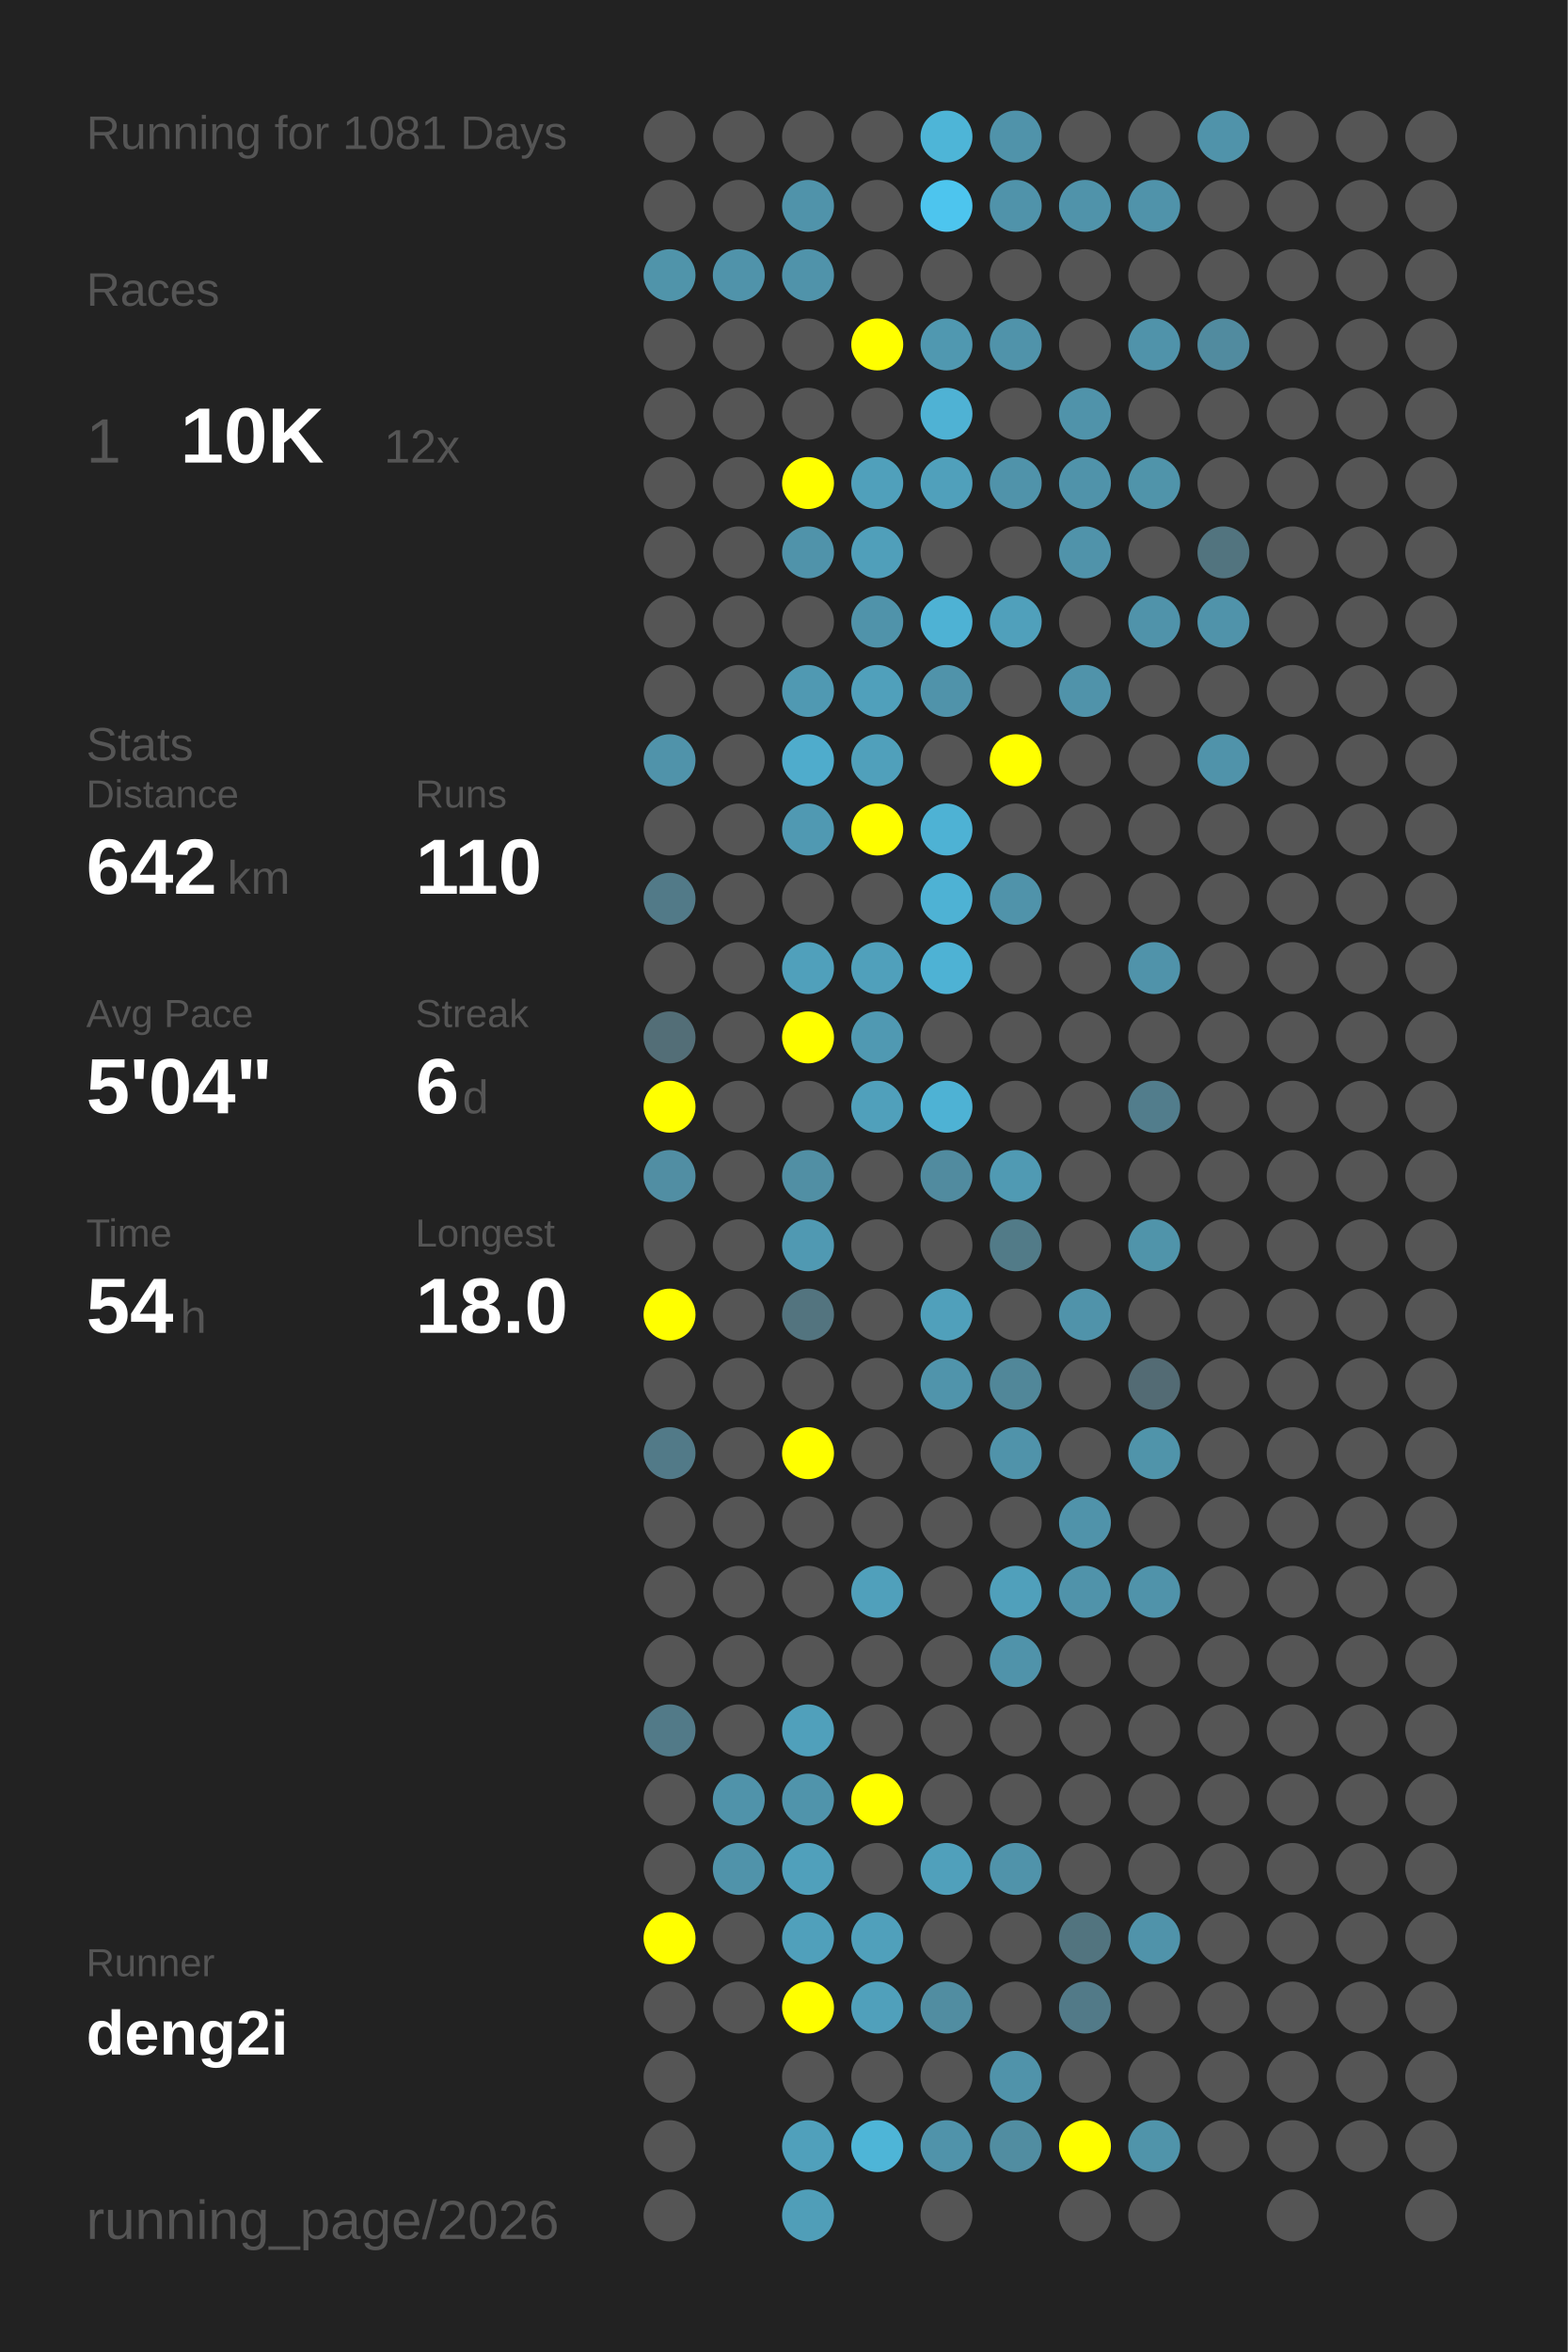
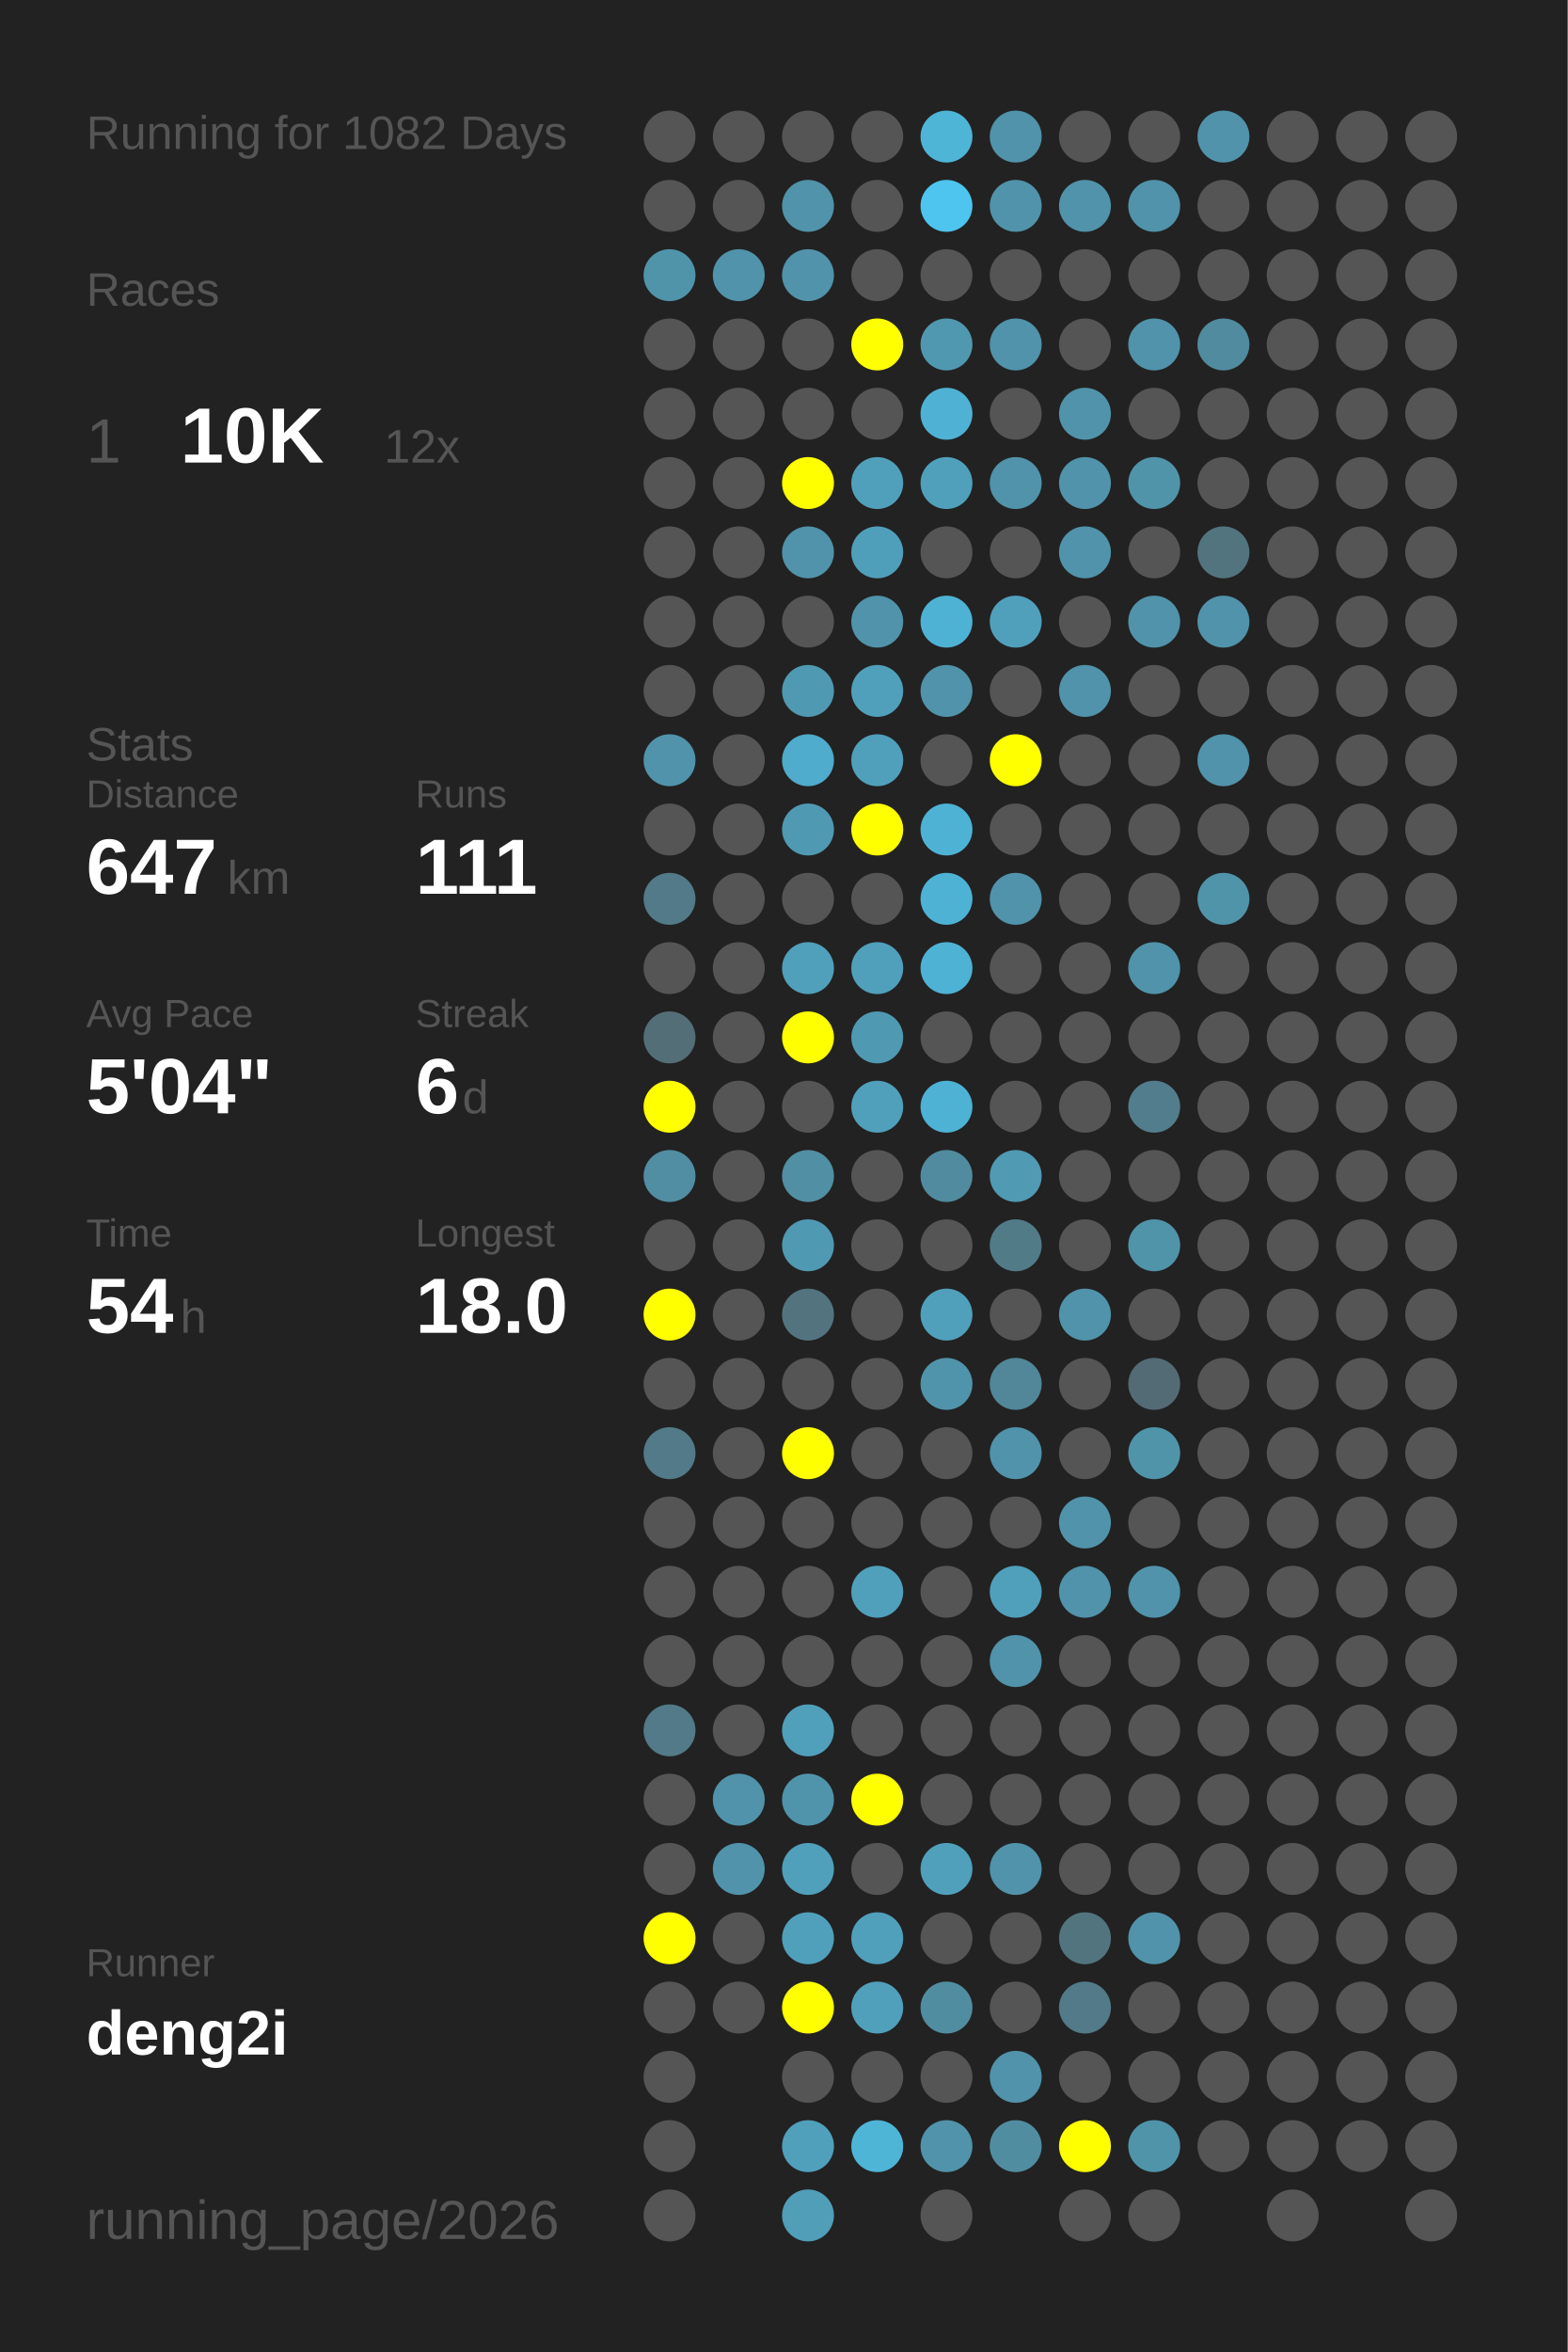
<svg xmlns="http://www.w3.org/2000/svg" baseProfile="full" height="300mm" version="1.1" viewBox="0,0,200,300" width="200mm">
  <defs />
  <rect fill="#222222" height="300" width="200" x="0" y="0" />
-   <text fill="#555555" style="font-size:6px; font-family:Arial;" x="11" y="19">Running for 1081 Days</text>
+   <text fill="#555555" style="font-size:6px; font-family:Arial;" x="11" y="19">Running for 1082 Days</text>
  <text fill="#555555" style="font-size:6px; font-family:Arial;" x="11" y="39">Races</text>
  <text fill="#555555" style="font-size:8px; font-family:Arial;" x="11" y="59">1</text>
  <text fill="#FFFFFF" style="font-size:10px; font-family:Arial; font-weight:bold;" x="23" y="59">10K</text>
  <text fill="#555555" style="font-size:6px; font-family:Arial;" x="49" y="59">12x</text>
  <text fill="#555555" style="font-size:6px; font-family:Arial;" x="11" y="97">Stats</text>
  <text fill="#555555" style="font-size:5px; font-family:Arial;" x="11" y="103">Distance</text>
-   <text fill="#FFFFFF" style="font-size:10px; font-family:Arial; font-weight:bold;" x="11" y="114">642</text>
+   <text fill="#FFFFFF" style="font-size:10px; font-family:Arial; font-weight:bold;" x="11" y="114">647</text>
  <text fill="#555555" style="font-size:6px; font-family:Arial;" x="29" y="114">km</text>
  <text fill="#555555" style="font-size:5px; font-family:Arial;" x="53" y="103">Runs</text>
-   <text fill="#FFFFFF" style="font-size:10px; font-family:Arial; font-weight:bold;" x="53" y="114">110</text>
+   <text fill="#FFFFFF" style="font-size:10px; font-family:Arial; font-weight:bold;" x="53" y="114">111</text>
  <text fill="#555555" style="font-size:5px; font-family:Arial;" x="11" y="131">Avg Pace</text>
  <text fill="#FFFFFF" style="font-size:10px; font-family:Arial; font-weight:bold;" x="11" y="142">5'04"</text>
  <text fill="#555555" style="font-size:5px; font-family:Arial;" x="53" y="131">Streak</text>
  <text fill="#FFFFFF" style="font-size:10px; font-family:Arial; font-weight:bold;" x="53" y="142">6</text>
  <text fill="#555555" style="font-size:6px; font-family:Arial;" x="59" y="142">d</text>
  <text fill="#555555" style="font-size:5px; font-family:Arial;" x="11" y="159">Time</text>
  <text fill="#FFFFFF" style="font-size:10px; font-family:Arial; font-weight:bold;" x="11" y="170">54</text>
  <text fill="#555555" style="font-size:6px; font-family:Arial;" x="23" y="170">h</text>
  <text fill="#555555" style="font-size:5px; font-family:Arial;" x="53" y="159">Longest</text>
  <text fill="#FFFFFF" style="font-size:10px; font-family:Arial; font-weight:bold;" x="53" y="170">18.0</text>
  <text fill="#555555" style="font-size:5px; font-family:Arial;" x="11" y="252.065">Runner</text>
  <text fill="#FFFFFF" style="font-size:8px; font-family:Arial; font-weight:bold;" x="11" y="262.065">deng2i</text>
  <text fill="#555555" style="font-size:7px; font-family:Arial;" x="11" y="285.581">running_page/2026</text>
  <circle cx="85.417" cy="17.419" fill="#555555" r="3.312" />
  <circle cx="85.417" cy="26.258" fill="#555555" r="3.312" />
  <circle cx="85.417" cy="35.097" fill="#5094aa" r="3.312" />
  <circle cx="85.417" cy="43.935" fill="#555555" r="3.312" />
  <circle cx="85.417" cy="52.774" fill="#555555" r="3.312" />
  <circle cx="85.417" cy="61.613" fill="#555555" r="3.312" />
  <circle cx="85.417" cy="70.452" fill="#555555" r="3.312" />
  <circle cx="85.417" cy="79.29" fill="#555555" r="3.312" />
  <circle cx="85.417" cy="88.129" fill="#555555" r="3.312" />
  <circle cx="85.417" cy="96.968" fill="#5093aa" r="3.312" />
  <circle cx="85.417" cy="105.806" fill="#555555" r="3.312" />
  <circle cx="85.417" cy="114.645" fill="#527a88" r="3.312" />
  <circle cx="85.417" cy="123.484" fill="#555555" r="3.312" />
  <circle cx="85.417" cy="132.323" fill="#536e77" r="3.312" />
  <circle cx="85.417" cy="141.161" fill="#FFFF00" r="3.312" />
  <circle cx="85.417" cy="150" fill="#518ea3" r="3.312" />
  <circle cx="85.417" cy="158.839" fill="#555555" r="3.312" />
  <circle cx="85.417" cy="167.677" fill="#FFFF00" r="3.312" />
  <circle cx="85.417" cy="176.516" fill="#555555" r="3.312" />
  <circle cx="85.417" cy="185.355" fill="#527a88" r="3.312" />
  <circle cx="85.417" cy="194.194" fill="#555555" r="3.312" />
  <circle cx="85.417" cy="203.032" fill="#555555" r="3.312" />
  <circle cx="85.417" cy="211.871" fill="#555555" r="3.312" />
  <circle cx="85.417" cy="220.71" fill="#527a88" r="3.312" />
  <circle cx="85.417" cy="229.548" fill="#555555" r="3.312" />
  <circle cx="85.417" cy="238.387" fill="#555555" r="3.312" />
  <circle cx="85.417" cy="247.226" fill="#FFFF00" r="3.312" />
  <circle cx="85.417" cy="256.065" fill="#555555" r="3.312" />
  <circle cx="85.417" cy="264.903" fill="#555555" r="3.312" />
  <circle cx="85.417" cy="273.742" fill="#555555" r="3.312" />
  <circle cx="85.417" cy="282.581" fill="#555555" r="3.312" />
  <circle cx="94.25" cy="17.419" fill="#555555" r="3.312" />
  <circle cx="94.25" cy="26.258" fill="#555555" r="3.312" />
  <circle cx="94.25" cy="35.097" fill="#5093aa" r="3.312" />
  <circle cx="94.25" cy="43.935" fill="#555555" r="3.312" />
  <circle cx="94.25" cy="52.774" fill="#555555" r="3.312" />
  <circle cx="94.25" cy="61.613" fill="#555555" r="3.312" />
  <circle cx="94.25" cy="70.452" fill="#555555" r="3.312" />
  <circle cx="94.25" cy="79.29" fill="#555555" r="3.312" />
  <circle cx="94.25" cy="88.129" fill="#555555" r="3.312" />
  <circle cx="94.25" cy="96.968" fill="#555555" r="3.312" />
  <circle cx="94.25" cy="105.806" fill="#555555" r="3.312" />
  <circle cx="94.25" cy="114.645" fill="#555555" r="3.312" />
  <circle cx="94.25" cy="123.484" fill="#555555" r="3.312" />
  <circle cx="94.25" cy="132.323" fill="#555555" r="3.312" />
  <circle cx="94.25" cy="141.161" fill="#555555" r="3.312" />
  <circle cx="94.25" cy="150" fill="#555555" r="3.312" />
  <circle cx="94.25" cy="158.839" fill="#555555" r="3.312" />
  <circle cx="94.25" cy="167.677" fill="#555555" r="3.312" />
  <circle cx="94.25" cy="176.516" fill="#555555" r="3.312" />
  <circle cx="94.25" cy="185.355" fill="#555555" r="3.312" />
  <circle cx="94.25" cy="194.194" fill="#555555" r="3.312" />
  <circle cx="94.25" cy="203.032" fill="#555555" r="3.312" />
  <circle cx="94.25" cy="211.871" fill="#555555" r="3.312" />
  <circle cx="94.25" cy="220.71" fill="#555555" r="3.312" />
  <circle cx="94.25" cy="229.548" fill="#5093aa" r="3.312" />
  <circle cx="94.25" cy="238.387" fill="#5093aa" r="3.312" />
  <circle cx="94.25" cy="247.226" fill="#555555" r="3.312" />
  <circle cx="94.25" cy="256.065" fill="#555555" r="3.312" />
  <circle cx="103.083" cy="17.419" fill="#555555" r="3.312" />
  <circle cx="103.083" cy="26.258" fill="#5093aa" r="3.312" />
  <circle cx="103.083" cy="35.097" fill="#5093aa" r="3.312" />
  <circle cx="103.083" cy="43.935" fill="#555555" r="3.312" />
  <circle cx="103.083" cy="52.774" fill="#555555" r="3.312" />
  <circle cx="103.083" cy="61.613" fill="#FFFF00" r="3.312" />
  <circle cx="103.083" cy="70.452" fill="#5093aa" r="3.312" />
  <circle cx="103.083" cy="79.29" fill="#555555" r="3.312" />
  <circle cx="103.083" cy="88.129" fill="#5099b2" r="3.312" />
  <circle cx="103.083" cy="96.968" fill="#4faccc" r="3.312" />
  <circle cx="103.083" cy="105.806" fill="#5099b2" r="3.312" />
  <circle cx="103.083" cy="114.645" fill="#555555" r="3.312" />
  <circle cx="103.083" cy="123.484" fill="#50a0bb" r="3.312" />
  <circle cx="103.083" cy="132.323" fill="#FFFF00" r="3.312" />
  <circle cx="103.083" cy="141.161" fill="#555555" r="3.312" />
  <circle cx="103.083" cy="150" fill="#518fa4" r="3.312" />
  <circle cx="103.083" cy="158.839" fill="#5099b2" r="3.312" />
  <circle cx="103.083" cy="167.677" fill="#53747f" r="3.312" />
  <circle cx="103.083" cy="176.516" fill="#555555" r="3.312" />
  <circle cx="103.083" cy="185.355" fill="#FFFF00" r="3.312" />
  <circle cx="103.083" cy="194.194" fill="#555555" r="3.312" />
  <circle cx="103.083" cy="203.032" fill="#555555" r="3.312" />
  <circle cx="103.083" cy="211.871" fill="#555555" r="3.312" />
  <circle cx="103.083" cy="220.71" fill="#50a0bb" r="3.312" />
  <circle cx="103.083" cy="229.548" fill="#5094ab" r="3.312" />
  <circle cx="103.083" cy="238.387" fill="#50a0bb" r="3.312" />
  <circle cx="103.083" cy="247.226" fill="#50a0bb" r="3.312" />
  <circle cx="103.083" cy="256.065" fill="#FFFF00" r="3.312" />
  <circle cx="103.083" cy="264.903" fill="#555555" r="3.312" />
  <circle cx="103.083" cy="273.742" fill="#50a0bb" r="3.312" />
  <circle cx="103.083" cy="282.581" fill="#509eb8" r="3.312" />
  <circle cx="111.917" cy="17.419" fill="#555555" r="3.312" />
  <circle cx="111.917" cy="26.258" fill="#555555" r="3.312" />
  <circle cx="111.917" cy="35.097" fill="#555555" r="3.312" />
  <circle cx="111.917" cy="43.935" fill="#FFFF00" r="3.312" />
  <circle cx="111.917" cy="52.774" fill="#555555" r="3.312" />
  <circle cx="111.917" cy="61.613" fill="#50a0bb" r="3.312" />
  <circle cx="111.917" cy="70.452" fill="#509fba" r="3.312" />
  <circle cx="111.917" cy="79.29" fill="#5093aa" r="3.312" />
  <circle cx="111.917" cy="88.129" fill="#50a0bb" r="3.312" />
  <circle cx="111.917" cy="96.968" fill="#50a0bb" r="3.312" />
  <circle cx="111.917" cy="105.806" fill="#FFFF00" r="3.312" />
  <circle cx="111.917" cy="114.645" fill="#555555" r="3.312" />
  <circle cx="111.917" cy="123.484" fill="#50a0bb" r="3.312" />
  <circle cx="111.917" cy="132.323" fill="#5099b2" r="3.312" />
  <circle cx="111.917" cy="141.161" fill="#50a0bb" r="3.312" />
  <circle cx="111.917" cy="150" fill="#555555" r="3.312" />
  <circle cx="111.917" cy="158.839" fill="#555555" r="3.312" />
  <circle cx="111.917" cy="167.677" fill="#555555" r="3.312" />
  <circle cx="111.917" cy="176.516" fill="#555555" r="3.312" />
  <circle cx="111.917" cy="185.355" fill="#555555" r="3.312" />
  <circle cx="111.917" cy="194.194" fill="#555555" r="3.312" />
  <circle cx="111.917" cy="203.032" fill="#50a0bb" r="3.312" />
  <circle cx="111.917" cy="211.871" fill="#555555" r="3.312" />
  <circle cx="111.917" cy="220.71" fill="#555555" r="3.312" />
  <circle cx="111.917" cy="229.548" fill="#FFFF00" r="3.312" />
  <circle cx="111.917" cy="238.387" fill="#555555" r="3.312" />
  <circle cx="111.917" cy="247.226" fill="#50a0bb" r="3.312" />
  <circle cx="111.917" cy="256.065" fill="#50a0bb" r="3.312" />
  <circle cx="111.917" cy="264.903" fill="#555555" r="3.312" />
  <circle cx="111.917" cy="273.742" fill="#4eb5d7" r="3.312" />
  <circle cx="120.75" cy="17.419" fill="#4eb5d7" r="3.312" />
  <circle cx="120.75" cy="26.258" fill="#4dc5ee" r="3.312" />
  <circle cx="120.75" cy="35.097" fill="#555555" r="3.312" />
  <circle cx="120.75" cy="43.935" fill="#5098b0" r="3.312" />
  <circle cx="120.75" cy="52.774" fill="#4fb2d4" r="3.312" />
  <circle cx="120.75" cy="61.613" fill="#50a0bb" r="3.312" />
  <circle cx="120.75" cy="70.452" fill="#555555" r="3.312" />
  <circle cx="120.75" cy="79.29" fill="#4eb2d4" r="3.312" />
  <circle cx="120.75" cy="88.129" fill="#5093aa" r="3.312" />
  <circle cx="120.75" cy="96.968" fill="#555555" r="3.312" />
  <circle cx="120.75" cy="105.806" fill="#4eb2d4" r="3.312" />
  <circle cx="120.75" cy="114.645" fill="#4eb2d4" r="3.312" />
  <circle cx="120.75" cy="123.484" fill="#4eb2d4" r="3.312" />
  <circle cx="120.75" cy="132.323" fill="#555555" r="3.312" />
  <circle cx="120.75" cy="141.161" fill="#4eb2d4" r="3.312" />
  <circle cx="120.75" cy="150" fill="#518b9f" r="3.312" />
  <circle cx="120.75" cy="158.839" fill="#555555" r="3.312" />
  <circle cx="120.75" cy="167.677" fill="#50a0bb" r="3.312" />
  <circle cx="120.75" cy="176.516" fill="#5094ab" r="3.312" />
  <circle cx="120.75" cy="185.355" fill="#555555" r="3.312" />
  <circle cx="120.75" cy="194.194" fill="#555555" r="3.312" />
  <circle cx="120.75" cy="203.032" fill="#555555" r="3.312" />
  <circle cx="120.75" cy="211.871" fill="#555555" r="3.312" />
  <circle cx="120.75" cy="220.71" fill="#555555" r="3.312" />
  <circle cx="120.75" cy="229.548" fill="#555555" r="3.312" />
  <circle cx="120.75" cy="238.387" fill="#50a0bb" r="3.312" />
  <circle cx="120.75" cy="247.226" fill="#555555" r="3.312" />
  <circle cx="120.75" cy="256.065" fill="#518da1" r="3.312" />
  <circle cx="120.75" cy="264.903" fill="#555555" r="3.312" />
  <circle cx="120.75" cy="273.742" fill="#5093aa" r="3.312" />
  <circle cx="120.75" cy="282.581" fill="#555555" r="3.312" />
  <circle cx="129.583" cy="17.419" fill="#5093aa" r="3.312" />
  <circle cx="129.583" cy="26.258" fill="#5093aa" r="3.312" />
  <circle cx="129.583" cy="35.097" fill="#555555" r="3.312" />
  <circle cx="129.583" cy="43.935" fill="#5093aa" r="3.312" />
  <circle cx="129.583" cy="52.774" fill="#555555" r="3.312" />
  <circle cx="129.583" cy="61.613" fill="#5093aa" r="3.312" />
  <circle cx="129.583" cy="70.452" fill="#555555" r="3.312" />
  <circle cx="129.583" cy="79.29" fill="#50a0bb" r="3.312" />
  <circle cx="129.583" cy="88.129" fill="#555555" r="3.312" />
  <circle cx="129.583" cy="96.968" fill="#FFFF00" r="3.312" />
  <circle cx="129.583" cy="105.806" fill="#555555" r="3.312" />
  <circle cx="129.583" cy="114.645" fill="#5093aa" r="3.312" />
  <circle cx="129.583" cy="123.484" fill="#555555" r="3.312" />
  <circle cx="129.583" cy="132.323" fill="#555555" r="3.312" />
  <circle cx="129.583" cy="141.161" fill="#555555" r="3.312" />
  <circle cx="129.583" cy="150" fill="#509ab3" r="3.312" />
  <circle cx="129.583" cy="158.839" fill="#527b88" r="3.312" />
  <circle cx="129.583" cy="167.677" fill="#555555" r="3.312" />
  <circle cx="129.583" cy="176.516" fill="#518799" r="3.312" />
  <circle cx="129.583" cy="185.355" fill="#5093aa" r="3.312" />
  <circle cx="129.583" cy="194.194" fill="#555555" r="3.312" />
  <circle cx="129.583" cy="203.032" fill="#50a0bb" r="3.312" />
  <circle cx="129.583" cy="211.871" fill="#5093aa" r="3.312" />
  <circle cx="129.583" cy="220.71" fill="#555555" r="3.312" />
  <circle cx="129.583" cy="229.548" fill="#555555" r="3.312" />
  <circle cx="129.583" cy="238.387" fill="#5093aa" r="3.312" />
  <circle cx="129.583" cy="247.226" fill="#555555" r="3.312" />
  <circle cx="129.583" cy="256.065" fill="#555555" r="3.312" />
  <circle cx="129.583" cy="264.903" fill="#5093aa" r="3.312" />
  <circle cx="129.583" cy="273.742" fill="#518da1" r="3.312" />
  <circle cx="138.417" cy="17.419" fill="#555555" r="3.312" />
  <circle cx="138.417" cy="26.258" fill="#5093aa" r="3.312" />
  <circle cx="138.417" cy="35.097" fill="#555555" r="3.312" />
  <circle cx="138.417" cy="43.935" fill="#555555" r="3.312" />
  <circle cx="138.417" cy="52.774" fill="#5093aa" r="3.312" />
  <circle cx="138.417" cy="61.613" fill="#5093aa" r="3.312" />
  <circle cx="138.417" cy="70.452" fill="#5093aa" r="3.312" />
  <circle cx="138.417" cy="79.29" fill="#555555" r="3.312" />
  <circle cx="138.417" cy="88.129" fill="#5093aa" r="3.312" />
  <circle cx="138.417" cy="96.968" fill="#555555" r="3.312" />
  <circle cx="138.417" cy="105.806" fill="#555555" r="3.312" />
  <circle cx="138.417" cy="114.645" fill="#555555" r="3.312" />
  <circle cx="138.417" cy="123.484" fill="#555555" r="3.312" />
  <circle cx="138.417" cy="132.323" fill="#555555" r="3.312" />
  <circle cx="138.417" cy="141.161" fill="#555555" r="3.312" />
  <circle cx="138.417" cy="150" fill="#555555" r="3.312" />
  <circle cx="138.417" cy="158.839" fill="#555555" r="3.312" />
  <circle cx="138.417" cy="167.677" fill="#5093aa" r="3.312" />
  <circle cx="138.417" cy="176.516" fill="#555555" r="3.312" />
  <circle cx="138.417" cy="185.355" fill="#555555" r="3.312" />
  <circle cx="138.417" cy="194.194" fill="#5093aa" r="3.312" />
  <circle cx="138.417" cy="203.032" fill="#5093aa" r="3.312" />
  <circle cx="138.417" cy="211.871" fill="#555555" r="3.312" />
  <circle cx="138.417" cy="220.71" fill="#555555" r="3.312" />
  <circle cx="138.417" cy="229.548" fill="#555555" r="3.312" />
  <circle cx="138.417" cy="238.387" fill="#555555" r="3.312" />
  <circle cx="138.417" cy="247.226" fill="#52747f" r="3.312" />
  <circle cx="138.417" cy="256.065" fill="#527a88" r="3.312" />
  <circle cx="138.417" cy="264.903" fill="#555555" r="3.312" />
  <circle cx="138.417" cy="273.742" fill="#FFFF00" r="3.312" />
  <circle cx="138.417" cy="282.581" fill="#555555" r="3.312" />
  <circle cx="147.25" cy="17.419" fill="#555555" r="3.312" />
  <circle cx="147.25" cy="26.258" fill="#5093aa" r="3.312" />
  <circle cx="147.25" cy="35.097" fill="#555555" r="3.312" />
  <circle cx="147.25" cy="43.935" fill="#5093aa" r="3.312" />
  <circle cx="147.25" cy="52.774" fill="#555555" r="3.312" />
  <circle cx="147.25" cy="61.613" fill="#5094aa" r="3.312" />
  <circle cx="147.25" cy="70.452" fill="#555555" r="3.312" />
  <circle cx="147.25" cy="79.29" fill="#5093aa" r="3.312" />
  <circle cx="147.25" cy="88.129" fill="#555555" r="3.312" />
  <circle cx="147.25" cy="96.968" fill="#555555" r="3.312" />
  <circle cx="147.25" cy="105.806" fill="#555555" r="3.312" />
  <circle cx="147.25" cy="114.645" fill="#555555" r="3.312" />
  <circle cx="147.25" cy="123.484" fill="#5093aa" r="3.312" />
  <circle cx="147.25" cy="132.323" fill="#555555" r="3.312" />
  <circle cx="147.25" cy="141.161" fill="#527d8c" r="3.312" />
  <circle cx="147.25" cy="150" fill="#555555" r="3.312" />
  <circle cx="147.25" cy="158.839" fill="#5094aa" r="3.312" />
  <circle cx="147.25" cy="167.677" fill="#555555" r="3.312" />
  <circle cx="147.25" cy="176.516" fill="#536b74" r="3.312" />
  <circle cx="147.25" cy="185.355" fill="#5094aa" r="3.312" />
  <circle cx="147.25" cy="194.194" fill="#555555" r="3.312" />
  <circle cx="147.25" cy="203.032" fill="#5093aa" r="3.312" />
  <circle cx="147.25" cy="211.871" fill="#555555" r="3.312" />
  <circle cx="147.25" cy="220.71" fill="#555555" r="3.312" />
  <circle cx="147.25" cy="229.548" fill="#555555" r="3.312" />
  <circle cx="147.25" cy="238.387" fill="#555555" r="3.312" />
  <circle cx="147.25" cy="247.226" fill="#5093aa" r="3.312" />
  <circle cx="147.25" cy="256.065" fill="#555555" r="3.312" />
  <circle cx="147.25" cy="264.903" fill="#555555" r="3.312" />
  <circle cx="147.25" cy="273.742" fill="#5094aa" r="3.312" />
  <circle cx="147.25" cy="282.581" fill="#555555" r="3.312" />
  <circle cx="156.083" cy="17.419" fill="#5093aa" r="3.312" />
  <circle cx="156.083" cy="26.258" fill="#555555" r="3.312" />
  <circle cx="156.083" cy="35.097" fill="#555555" r="3.312" />
  <circle cx="156.083" cy="43.935" fill="#518b9f" r="3.312" />
  <circle cx="156.083" cy="52.774" fill="#555555" r="3.312" />
  <circle cx="156.083" cy="61.613" fill="#555555" r="3.312" />
  <circle cx="156.083" cy="70.452" fill="#52747f" r="3.312" />
  <circle cx="156.083" cy="79.29" fill="#5093aa" r="3.312" />
  <circle cx="156.083" cy="88.129" fill="#555555" r="3.312" />
  <circle cx="156.083" cy="96.968" fill="#5093aa" r="3.312" />
  <circle cx="156.083" cy="105.806" fill="#555555" r="3.312" />
-   <circle cx="156.083" cy="114.645" fill="#555555" r="3.312" />
+   <circle cx="156.083" cy="114.645" fill="#5094aa" r="3.312" />
  <circle cx="156.083" cy="123.484" fill="#555555" r="3.312" />
  <circle cx="156.083" cy="132.323" fill="#555555" r="3.312" />
  <circle cx="156.083" cy="141.161" fill="#555555" r="3.312" />
  <circle cx="156.083" cy="150" fill="#555555" r="3.312" />
  <circle cx="156.083" cy="158.839" fill="#555555" r="3.312" />
  <circle cx="156.083" cy="167.677" fill="#555555" r="3.312" />
  <circle cx="156.083" cy="176.516" fill="#555555" r="3.312" />
  <circle cx="156.083" cy="185.355" fill="#555555" r="3.312" />
  <circle cx="156.083" cy="194.194" fill="#555555" r="3.312" />
  <circle cx="156.083" cy="203.032" fill="#555555" r="3.312" />
  <circle cx="156.083" cy="211.871" fill="#555555" r="3.312" />
  <circle cx="156.083" cy="220.71" fill="#555555" r="3.312" />
  <circle cx="156.083" cy="229.548" fill="#555555" r="3.312" />
  <circle cx="156.083" cy="238.387" fill="#555555" r="3.312" />
  <circle cx="156.083" cy="247.226" fill="#555555" r="3.312" />
  <circle cx="156.083" cy="256.065" fill="#555555" r="3.312" />
  <circle cx="156.083" cy="264.903" fill="#555555" r="3.312" />
  <circle cx="156.083" cy="273.742" fill="#555555" r="3.312" />
  <circle cx="164.917" cy="17.419" fill="#555555" r="3.312" />
  <circle cx="164.917" cy="26.258" fill="#555555" r="3.312" />
  <circle cx="164.917" cy="35.097" fill="#555555" r="3.312" />
  <circle cx="164.917" cy="43.935" fill="#555555" r="3.312" />
  <circle cx="164.917" cy="52.774" fill="#555555" r="3.312" />
  <circle cx="164.917" cy="61.613" fill="#555555" r="3.312" />
  <circle cx="164.917" cy="70.452" fill="#555555" r="3.312" />
  <circle cx="164.917" cy="79.29" fill="#555555" r="3.312" />
  <circle cx="164.917" cy="88.129" fill="#555555" r="3.312" />
  <circle cx="164.917" cy="96.968" fill="#555555" r="3.312" />
  <circle cx="164.917" cy="105.806" fill="#555555" r="3.312" />
  <circle cx="164.917" cy="114.645" fill="#555555" r="3.312" />
  <circle cx="164.917" cy="123.484" fill="#555555" r="3.312" />
  <circle cx="164.917" cy="132.323" fill="#555555" r="3.312" />
  <circle cx="164.917" cy="141.161" fill="#555555" r="3.312" />
  <circle cx="164.917" cy="150" fill="#555555" r="3.312" />
  <circle cx="164.917" cy="158.839" fill="#555555" r="3.312" />
  <circle cx="164.917" cy="167.677" fill="#555555" r="3.312" />
  <circle cx="164.917" cy="176.516" fill="#555555" r="3.312" />
  <circle cx="164.917" cy="185.355" fill="#555555" r="3.312" />
  <circle cx="164.917" cy="194.194" fill="#555555" r="3.312" />
  <circle cx="164.917" cy="203.032" fill="#555555" r="3.312" />
  <circle cx="164.917" cy="211.871" fill="#555555" r="3.312" />
  <circle cx="164.917" cy="220.71" fill="#555555" r="3.312" />
  <circle cx="164.917" cy="229.548" fill="#555555" r="3.312" />
  <circle cx="164.917" cy="238.387" fill="#555555" r="3.312" />
  <circle cx="164.917" cy="247.226" fill="#555555" r="3.312" />
  <circle cx="164.917" cy="256.065" fill="#555555" r="3.312" />
  <circle cx="164.917" cy="264.903" fill="#555555" r="3.312" />
  <circle cx="164.917" cy="273.742" fill="#555555" r="3.312" />
  <circle cx="164.917" cy="282.581" fill="#555555" r="3.312" />
  <circle cx="173.75" cy="17.419" fill="#555555" r="3.312" />
  <circle cx="173.75" cy="26.258" fill="#555555" r="3.312" />
  <circle cx="173.75" cy="35.097" fill="#555555" r="3.312" />
  <circle cx="173.75" cy="43.935" fill="#555555" r="3.312" />
  <circle cx="173.75" cy="52.774" fill="#555555" r="3.312" />
  <circle cx="173.75" cy="61.613" fill="#555555" r="3.312" />
  <circle cx="173.75" cy="70.452" fill="#555555" r="3.312" />
  <circle cx="173.75" cy="79.29" fill="#555555" r="3.312" />
  <circle cx="173.75" cy="88.129" fill="#555555" r="3.312" />
  <circle cx="173.75" cy="96.968" fill="#555555" r="3.312" />
  <circle cx="173.75" cy="105.806" fill="#555555" r="3.312" />
  <circle cx="173.75" cy="114.645" fill="#555555" r="3.312" />
  <circle cx="173.75" cy="123.484" fill="#555555" r="3.312" />
  <circle cx="173.75" cy="132.323" fill="#555555" r="3.312" />
  <circle cx="173.75" cy="141.161" fill="#555555" r="3.312" />
  <circle cx="173.75" cy="150" fill="#555555" r="3.312" />
  <circle cx="173.75" cy="158.839" fill="#555555" r="3.312" />
  <circle cx="173.75" cy="167.677" fill="#555555" r="3.312" />
  <circle cx="173.75" cy="176.516" fill="#555555" r="3.312" />
  <circle cx="173.75" cy="185.355" fill="#555555" r="3.312" />
  <circle cx="173.75" cy="194.194" fill="#555555" r="3.312" />
  <circle cx="173.75" cy="203.032" fill="#555555" r="3.312" />
  <circle cx="173.75" cy="211.871" fill="#555555" r="3.312" />
  <circle cx="173.75" cy="220.71" fill="#555555" r="3.312" />
  <circle cx="173.75" cy="229.548" fill="#555555" r="3.312" />
  <circle cx="173.75" cy="238.387" fill="#555555" r="3.312" />
  <circle cx="173.75" cy="247.226" fill="#555555" r="3.312" />
  <circle cx="173.75" cy="256.065" fill="#555555" r="3.312" />
  <circle cx="173.75" cy="264.903" fill="#555555" r="3.312" />
  <circle cx="173.75" cy="273.742" fill="#555555" r="3.312" />
  <circle cx="182.583" cy="17.419" fill="#555555" r="3.312" />
  <circle cx="182.583" cy="26.258" fill="#555555" r="3.312" />
  <circle cx="182.583" cy="35.097" fill="#555555" r="3.312" />
  <circle cx="182.583" cy="43.935" fill="#555555" r="3.312" />
  <circle cx="182.583" cy="52.774" fill="#555555" r="3.312" />
  <circle cx="182.583" cy="61.613" fill="#555555" r="3.312" />
  <circle cx="182.583" cy="70.452" fill="#555555" r="3.312" />
  <circle cx="182.583" cy="79.29" fill="#555555" r="3.312" />
  <circle cx="182.583" cy="88.129" fill="#555555" r="3.312" />
  <circle cx="182.583" cy="96.968" fill="#555555" r="3.312" />
  <circle cx="182.583" cy="105.806" fill="#555555" r="3.312" />
  <circle cx="182.583" cy="114.645" fill="#555555" r="3.312" />
  <circle cx="182.583" cy="123.484" fill="#555555" r="3.312" />
  <circle cx="182.583" cy="132.323" fill="#555555" r="3.312" />
  <circle cx="182.583" cy="141.161" fill="#555555" r="3.312" />
  <circle cx="182.583" cy="150" fill="#555555" r="3.312" />
  <circle cx="182.583" cy="158.839" fill="#555555" r="3.312" />
  <circle cx="182.583" cy="167.677" fill="#555555" r="3.312" />
  <circle cx="182.583" cy="176.516" fill="#555555" r="3.312" />
  <circle cx="182.583" cy="185.355" fill="#555555" r="3.312" />
  <circle cx="182.583" cy="194.194" fill="#555555" r="3.312" />
  <circle cx="182.583" cy="203.032" fill="#555555" r="3.312" />
  <circle cx="182.583" cy="211.871" fill="#555555" r="3.312" />
  <circle cx="182.583" cy="220.71" fill="#555555" r="3.312" />
  <circle cx="182.583" cy="229.548" fill="#555555" r="3.312" />
  <circle cx="182.583" cy="238.387" fill="#555555" r="3.312" />
  <circle cx="182.583" cy="247.226" fill="#555555" r="3.312" />
  <circle cx="182.583" cy="256.065" fill="#555555" r="3.312" />
  <circle cx="182.583" cy="264.903" fill="#555555" r="3.312" />
  <circle cx="182.583" cy="273.742" fill="#555555" r="3.312" />
  <circle cx="182.583" cy="282.581" fill="#555555" r="3.312" />
</svg>
